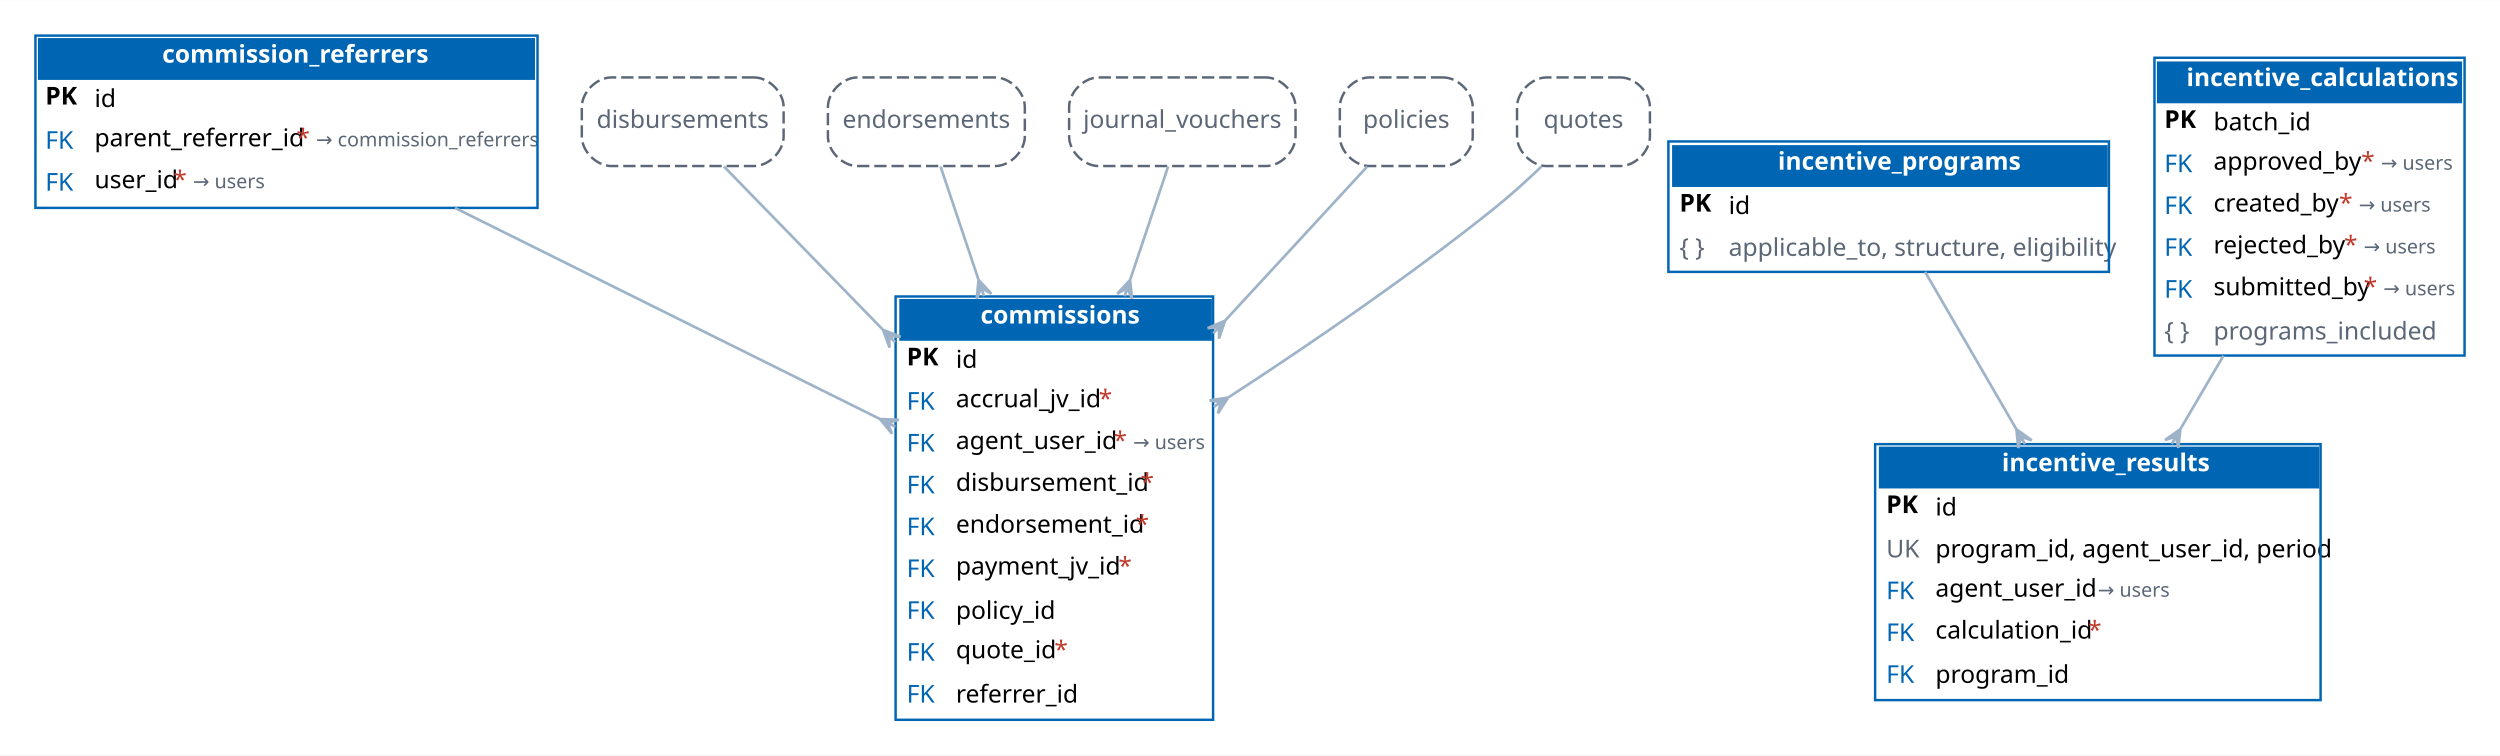
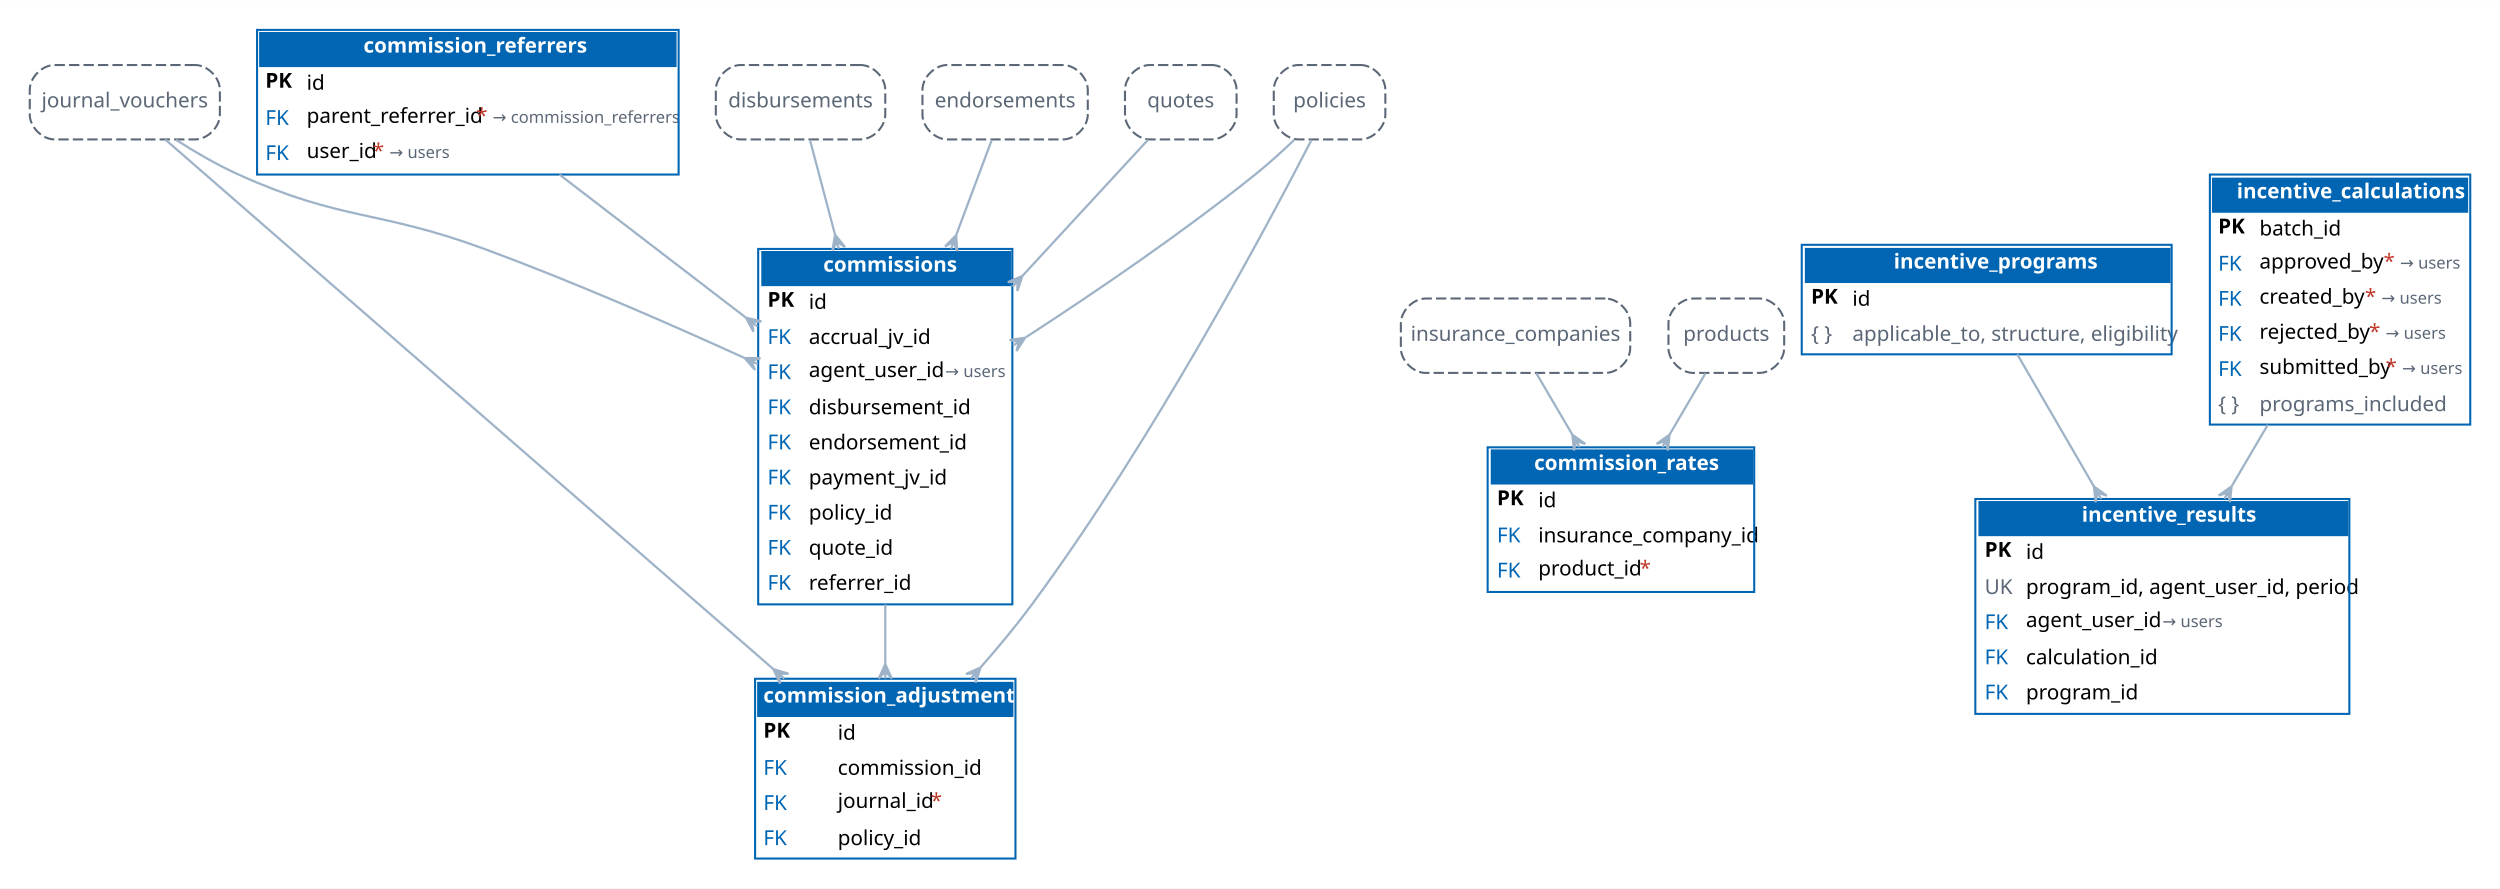
- <svg xmlns="http://www.w3.org/2000/svg" width="1016pt" height="307pt" viewBox="0.00 0.00 1015.80 306.80">
-   <g id="graph0" class="graph" transform="scale(1 1) rotate(0) translate(14.4 292.4)">
-     <polygon fill="white" stroke="transparent" points="-14.4,14.4 -14.4,-292.4 1001.4,-292.4 1001.4,14.4 -14.4,14.4" />
+ <svg xmlns="http://www.w3.org/2000/svg" width="1210pt" height="430pt" viewBox="0.00 0.00 1209.80 429.80">
+   <g id="graph0" class="graph" transform="scale(1 1) rotate(0) translate(14.4 415.4)">
+     <polygon fill="white" stroke="transparent" points="-14.4,14.4 -14.4,-415.4 1195.4,-415.4 1195.4,14.4 -14.4,14.4" />
    <g id="node1" class="node">
-       <polygon fill="#0065b3" stroke="transparent" points="351,-154 351,-171 478,-171 478,-154 351,-154" />
-       <text text-anchor="start" x="384" y="-161" font-family="Nunito" font-weight="bold" font-size="10.00" fill="white">commissions</text>
-       <text text-anchor="start" x="354" y="-144" font-family="Nunito" font-weight="bold" font-size="10.00">PK</text>
-       <text text-anchor="start" x="374" y="-143" font-family="Nunito" font-size="10.00">id</text>
-       <text text-anchor="start" x="354" y="-126" font-family="Nunito" font-size="10.00" fill="#0065b3">FK</text>
-       <text text-anchor="start" x="374" y="-127" font-family="Nunito" font-size="10.00">accrual_jv_id</text>
-       <text text-anchor="start" x="432" y="-127" font-family="Nunito" font-size="10.00" fill="#c0392b">*</text>
-       <text text-anchor="start" x="354" y="-109" font-family="Nunito" font-size="10.00" fill="#0065b3">FK</text>
-       <text text-anchor="start" x="374" y="-110" font-family="Nunito" font-size="10.00">agent_user_id</text>
-       <text text-anchor="start" x="438" y="-110" font-family="Nunito" font-size="10.00" fill="#c0392b">*</text>
-       <text text-anchor="start" x="443" y="-110" font-family="Nunito" font-size="10.00"> </text>
-       <text text-anchor="start" x="446" y="-110" font-family="Nunito" font-size="8.00" fill="#5b6776">→ users</text>
-       <text text-anchor="start" x="354" y="-92" font-family="Nunito" font-size="10.00" fill="#0065b3">FK</text>
-       <text text-anchor="start" x="374" y="-93" font-family="Nunito" font-size="10.00">disbursement_id</text>
-       <text text-anchor="start" x="449" y="-93" font-family="Nunito" font-size="10.00" fill="#c0392b">*</text>
-       <text text-anchor="start" x="354" y="-75" font-family="Nunito" font-size="10.00" fill="#0065b3">FK</text>
-       <text text-anchor="start" x="374" y="-76" font-family="Nunito" font-size="10.00">endorsement_id</text>
-       <text text-anchor="start" x="447" y="-76" font-family="Nunito" font-size="10.00" fill="#c0392b">*</text>
-       <text text-anchor="start" x="354" y="-58" font-family="Nunito" font-size="10.00" fill="#0065b3">FK</text>
-       <text text-anchor="start" x="374" y="-59" font-family="Nunito" font-size="10.00">payment_jv_id</text>
-       <text text-anchor="start" x="440" y="-59" font-family="Nunito" font-size="10.00" fill="#c0392b">*</text>
-       <text text-anchor="start" x="354" y="-41" font-family="Nunito" font-size="10.00" fill="#0065b3">FK</text>
-       <text text-anchor="start" x="374" y="-41" font-family="Nunito" font-size="10.00">policy_id</text>
-       <text text-anchor="start" x="354" y="-24" font-family="Nunito" font-size="10.00" fill="#0065b3">FK</text>
-       <text text-anchor="start" x="374" y="-25" font-family="Nunito" font-size="10.00">quote_id</text>
-       <text text-anchor="start" x="414" y="-25" font-family="Nunito" font-size="10.00" fill="#c0392b">*</text>
-       <text text-anchor="start" x="354" y="-7" font-family="Nunito" font-size="10.00" fill="#0065b3">FK</text>
-       <text text-anchor="start" x="374" y="-7" font-family="Nunito" font-size="10.00">referrer_id</text>
-       <polygon fill="none" stroke="#0065b3" points="349.5,0 349.5,-172 478.5,-172 478.5,0 349.5,0" />
+       <polygon fill="#0065b3" stroke="transparent" points="354,-277 354,-294 475,-294 475,-277 354,-277" />
+       <text text-anchor="start" x="384" y="-284" font-family="Nunito" font-weight="bold" font-size="10.00" fill="white">commissions</text>
+       <text text-anchor="start" x="357" y="-267" font-family="Nunito" font-weight="bold" font-size="10.00">PK</text>
+       <text text-anchor="start" x="377" y="-266" font-family="Nunito" font-size="10.00">id</text>
+       <text text-anchor="start" x="357" y="-249" font-family="Nunito" font-size="10.00" fill="#0065b3">FK</text>
+       <text text-anchor="start" x="377" y="-249" font-family="Nunito" font-size="10.00">accrual_jv_id</text>
+       <text text-anchor="start" x="357" y="-232" font-family="Nunito" font-size="10.00" fill="#0065b3">FK</text>
+       <text text-anchor="start" x="377" y="-233" font-family="Nunito" font-size="10.00">agent_user_id </text>
+       <text text-anchor="start" x="443" y="-233" font-family="Nunito" font-size="8.00" fill="#5b6776">→ users</text>
+       <text text-anchor="start" x="357" y="-215" font-family="Nunito" font-size="10.00" fill="#0065b3">FK</text>
+       <text text-anchor="start" x="377" y="-215" font-family="Nunito" font-size="10.00">disbursement_id</text>
+       <text text-anchor="start" x="357" y="-198" font-family="Nunito" font-size="10.00" fill="#0065b3">FK</text>
+       <text text-anchor="start" x="377" y="-198" font-family="Nunito" font-size="10.00">endorsement_id</text>
+       <text text-anchor="start" x="357" y="-181" font-family="Nunito" font-size="10.00" fill="#0065b3">FK</text>
+       <text text-anchor="start" x="377" y="-181" font-family="Nunito" font-size="10.00">payment_jv_id</text>
+       <text text-anchor="start" x="357" y="-164" font-family="Nunito" font-size="10.00" fill="#0065b3">FK</text>
+       <text text-anchor="start" x="377" y="-164" font-family="Nunito" font-size="10.00">policy_id</text>
+       <text text-anchor="start" x="357" y="-147" font-family="Nunito" font-size="10.00" fill="#0065b3">FK</text>
+       <text text-anchor="start" x="377" y="-147" font-family="Nunito" font-size="10.00">quote_id</text>
+       <text text-anchor="start" x="357" y="-130" font-family="Nunito" font-size="10.00" fill="#0065b3">FK</text>
+       <text text-anchor="start" x="377" y="-130" font-family="Nunito" font-size="10.00">referrer_id</text>
+       <polygon fill="none" stroke="#0065b3" points="352.5,-123 352.5,-295 475.5,-295 475.5,-123 352.5,-123" />
    </g>
    <g id="node2" class="node">
-       <polygon fill="#0065b3" stroke="transparent" points="1,-260 1,-277 203,-277 203,-260 1,-260" />
-       <text text-anchor="start" x="51.5" y="-267" font-family="Nunito" font-weight="bold" font-size="10.00" fill="white">commission_referrers</text>
-       <text text-anchor="start" x="4" y="-250" font-family="Nunito" font-weight="bold" font-size="10.00">PK</text>
-       <text text-anchor="start" x="24" y="-249" font-family="Nunito" font-size="10.00">id</text>
-       <text text-anchor="start" x="4" y="-232" font-family="Nunito" font-size="10.00" fill="#0065b3">FK</text>
-       <text text-anchor="start" x="24" y="-233" font-family="Nunito" font-size="10.00">parent_referrer_id</text>
-       <text text-anchor="start" x="106" y="-233" font-family="Nunito" font-size="10.00" fill="#c0392b">*</text>
-       <text text-anchor="start" x="111" y="-233" font-family="Nunito" font-size="10.00"> </text>
-       <text text-anchor="start" x="114" y="-233" font-family="Nunito" font-size="8.00" fill="#5b6776">→ commission_referrers</text>
-       <text text-anchor="start" x="4" y="-215" font-family="Nunito" font-size="10.00" fill="#0065b3">FK</text>
-       <text text-anchor="start" x="24" y="-216" font-family="Nunito" font-size="10.00">user_id</text>
-       <text text-anchor="start" x="56" y="-216" font-family="Nunito" font-size="10.00" fill="#c0392b">*</text>
-       <text text-anchor="start" x="61" y="-216" font-family="Nunito" font-size="10.00"> </text>
-       <text text-anchor="start" x="64" y="-216" font-family="Nunito" font-size="8.00" fill="#5b6776">→ users</text>
-       <polygon fill="none" stroke="#0065b3" points="0,-208 0,-278 204,-278 204,-208 0,-208" />
+       <polygon fill="#0065b3" stroke="transparent" points="352,-68.5 352,-85.5 476,-85.5 476,-68.5 352,-68.5" />
+       <text text-anchor="start" x="355" y="-75.5" font-family="Nunito" font-weight="bold" font-size="10.00" fill="white">commission_adjustments</text>
+       <text text-anchor="start" x="355" y="-58.5" font-family="Nunito" font-weight="bold" font-size="10.00">PK</text>
+       <text text-anchor="start" x="391" y="-57.5" font-family="Nunito" font-size="10.00">id</text>
+       <text text-anchor="start" x="355" y="-40.5" font-family="Nunito" font-size="10.00" fill="#0065b3">FK</text>
+       <text text-anchor="start" x="391" y="-40.5" font-family="Nunito" font-size="10.00">commission_id</text>
+       <text text-anchor="start" x="355" y="-23.5" font-family="Nunito" font-size="10.00" fill="#0065b3">FK</text>
+       <text text-anchor="start" x="391" y="-24.5" font-family="Nunito" font-size="10.00">journal_id</text>
+       <text text-anchor="start" x="436" y="-24.5" font-family="Nunito" font-size="10.00" fill="#c0392b">*</text>
+       <text text-anchor="start" x="355" y="-6.5" font-family="Nunito" font-size="10.00" fill="#0065b3">FK</text>
+       <text text-anchor="start" x="391" y="-6.5" font-family="Nunito" font-size="10.00">policy_id</text>
+       <polygon fill="none" stroke="#0065b3" points="351,0 351,-87 477,-87 477,0 351,0" />
+     </g>
+     <g id="edge2" class="edge">
+       <path fill="none" stroke="#9fb3c8" stroke-width="1.1" d="M414,-122.9C414,-113.1 414,-103.37 414,-94.27" />
+       <polygon fill="#9fb3c8" stroke="#9fb3c8" stroke-width="1.1" points="414,-94.11 417.15,-87.11 414,-90.61 414,-87.11 414,-87.11 414,-87.11 414,-90.61 410.85,-87.11 414,-94.11 414,-94.11" />
+     </g>
+     <g id="node3" class="node">
+       <polygon fill="#0065b3" stroke="transparent" points="707,-181 707,-198 834,-198 834,-181 707,-181" />
+       <text text-anchor="start" x="728" y="-188" font-family="Nunito" font-weight="bold" font-size="10.00" fill="white">commission_rates</text>
+       <text text-anchor="start" x="710" y="-171" font-family="Nunito" font-weight="bold" font-size="10.00">PK</text>
+       <text text-anchor="start" x="730" y="-170" font-family="Nunito" font-size="10.00">id</text>
+       <text text-anchor="start" x="710" y="-153" font-family="Nunito" font-size="10.00" fill="#0065b3">FK</text>
+       <text text-anchor="start" x="730" y="-153" font-family="Nunito" font-size="10.00">insurance_company_id</text>
+       <text text-anchor="start" x="710" y="-136" font-family="Nunito" font-size="10.00" fill="#0065b3">FK</text>
+       <text text-anchor="start" x="730" y="-137" font-family="Nunito" font-size="10.00">product_id</text>
+       <text text-anchor="start" x="779" y="-137" font-family="Nunito" font-size="10.00" fill="#c0392b">*</text>
+       <polygon fill="none" stroke="#0065b3" points="705.5,-129 705.5,-199 834.5,-199 834.5,-129 705.5,-129" />
+     </g>
+     <g id="node4" class="node">
+       <polygon fill="#0065b3" stroke="transparent" points="111,-383 111,-400 313,-400 313,-383 111,-383" />
+       <text text-anchor="start" x="161.5" y="-390" font-family="Nunito" font-weight="bold" font-size="10.00" fill="white">commission_referrers</text>
+       <text text-anchor="start" x="114" y="-373" font-family="Nunito" font-weight="bold" font-size="10.00">PK</text>
+       <text text-anchor="start" x="134" y="-372" font-family="Nunito" font-size="10.00">id</text>
+       <text text-anchor="start" x="114" y="-355" font-family="Nunito" font-size="10.00" fill="#0065b3">FK</text>
+       <text text-anchor="start" x="134" y="-356" font-family="Nunito" font-size="10.00">parent_referrer_id</text>
+       <text text-anchor="start" x="216" y="-356" font-family="Nunito" font-size="10.00" fill="#c0392b">*</text>
+       <text text-anchor="start" x="221" y="-356" font-family="Nunito" font-size="10.00"> </text>
+       <text text-anchor="start" x="224" y="-356" font-family="Nunito" font-size="8.00" fill="#5b6776">→ commission_referrers</text>
+       <text text-anchor="start" x="114" y="-338" font-family="Nunito" font-size="10.00" fill="#0065b3">FK</text>
+       <text text-anchor="start" x="134" y="-339" font-family="Nunito" font-size="10.00">user_id</text>
+       <text text-anchor="start" x="166" y="-339" font-family="Nunito" font-size="10.00" fill="#c0392b">*</text>
+       <text text-anchor="start" x="171" y="-339" font-family="Nunito" font-size="10.00"> </text>
+       <text text-anchor="start" x="174" y="-339" font-family="Nunito" font-size="8.00" fill="#5b6776">→ users</text>
+       <polygon fill="none" stroke="#0065b3" points="110,-331 110,-401 314,-401 314,-331 110,-331" />
    </g>
    <g id="edge1" class="edge">
-       <path fill="none" stroke="#9fb3c8" stroke-width="1.1" d="M170.47,-207.98C221.56,-182.6 291.17,-148.02 342.89,-122.33" />
-       <polygon fill="#9fb3c8" stroke="#9fb3c8" stroke-width="1.1" points="343.15,-122.2 350.82,-121.9 346.29,-120.64 349.42,-119.08 349.42,-119.08 349.42,-119.08 346.29,-120.64 348.02,-116.26 343.15,-122.2 343.15,-122.2" />
-     </g>
-     <g id="node3" class="node">
-       <polygon fill="#0065b3" stroke="transparent" points="665,-216.5 665,-233.5 842,-233.5 842,-216.5 665,-216.5" />
-       <text text-anchor="start" x="708" y="-223.5" font-family="Nunito" font-weight="bold" font-size="10.00" fill="white">incentive_programs</text>
-       <text text-anchor="start" x="668" y="-206.5" font-family="Nunito" font-weight="bold" font-size="10.00">PK</text>
-       <text text-anchor="start" x="688" y="-205.5" font-family="Nunito" font-size="10.00">id</text>
-       <text text-anchor="start" x="668" y="-188.5" font-family="Nunito" font-size="10.00" fill="#5b6776">{ }</text>
-       <text text-anchor="start" x="688" y="-188.5" font-family="Nunito" font-size="10.00" fill="#5b6776">applicable_to, structure, eligibility</text>
-       <polygon fill="none" stroke="#0065b3" points="663.5,-182 663.5,-235 842.5,-235 842.5,-182 663.5,-182" />
+       <path fill="none" stroke="#9fb3c8" stroke-width="1.1" d="M256.33,-330.98C282.68,-310.77 316.63,-284.71 346.28,-261.96" />
+       <polygon fill="#9fb3c8" stroke="#9fb3c8" stroke-width="1.1" points="346.6,-261.72 354.07,-259.96 349.37,-259.59 352.15,-257.46 352.15,-257.46 352.15,-257.46 349.37,-259.59 350.23,-254.96 346.6,-261.72 346.6,-261.72" />
    </g>
    <g id="node5" class="node">
-       <polygon fill="#0065b3" stroke="transparent" points="749,-94 749,-111 928,-111 928,-94 749,-94" />
-       <text text-anchor="start" x="799" y="-101" font-family="Nunito" font-weight="bold" font-size="10.00" fill="white">incentive_results</text>
-       <text text-anchor="start" x="752" y="-84" font-family="Nunito" font-weight="bold" font-size="10.00">PK</text>
-       <text text-anchor="start" x="772" y="-83" font-family="Nunito" font-size="10.00">id</text>
-       <text text-anchor="start" x="752" y="-66" font-family="Nunito" font-size="10.00" fill="#5b6776">UK</text>
-       <text text-anchor="start" x="772" y="-66" font-family="Nunito" font-size="10.00">program_id, agent_user_id, period</text>
-       <text text-anchor="start" x="752" y="-49" font-family="Nunito" font-size="10.00" fill="#0065b3">FK</text>
-       <text text-anchor="start" x="772" y="-50" font-family="Nunito" font-size="10.00">agent_user_id </text>
-       <text text-anchor="start" x="838" y="-50" font-family="Nunito" font-size="8.00" fill="#5b6776">→ users</text>
-       <text text-anchor="start" x="752" y="-32" font-family="Nunito" font-size="10.00" fill="#0065b3">FK</text>
-       <text text-anchor="start" x="772" y="-33" font-family="Nunito" font-size="10.00">calculation_id</text>
-       <text text-anchor="start" x="834" y="-33" font-family="Nunito" font-size="10.00" fill="#c0392b">*</text>
-       <text text-anchor="start" x="752" y="-15" font-family="Nunito" font-size="10.00" fill="#0065b3">FK</text>
-       <text text-anchor="start" x="772" y="-15" font-family="Nunito" font-size="10.00">program_id</text>
-       <polygon fill="none" stroke="#0065b3" points="747.5,-8 747.5,-112 928.5,-112 928.5,-8 747.5,-8" />
+       <polygon fill="#0065b3" stroke="transparent" points="859,-278.5 859,-295.5 1036,-295.5 1036,-278.5 859,-278.5" />
+       <text text-anchor="start" x="902" y="-285.5" font-family="Nunito" font-weight="bold" font-size="10.00" fill="white">incentive_programs</text>
+       <text text-anchor="start" x="862" y="-268.5" font-family="Nunito" font-weight="bold" font-size="10.00">PK</text>
+       <text text-anchor="start" x="882" y="-267.5" font-family="Nunito" font-size="10.00">id</text>
+       <text text-anchor="start" x="862" y="-250.5" font-family="Nunito" font-size="10.00" fill="#5b6776">{ }</text>
+       <text text-anchor="start" x="882" y="-250.5" font-family="Nunito" font-size="10.00" fill="#5b6776">applicable_to, structure, eligibility</text>
+       <polygon fill="none" stroke="#0065b3" points="857.5,-244 857.5,-297 1036.5,-297 1036.5,-244 857.5,-244" />
+     </g>
+     <g id="node7" class="node">
+       <polygon fill="#0065b3" stroke="transparent" points="943,-156 943,-173 1122,-173 1122,-156 943,-156" />
+       <text text-anchor="start" x="993" y="-163" font-family="Nunito" font-weight="bold" font-size="10.00" fill="white">incentive_results</text>
+       <text text-anchor="start" x="946" y="-146" font-family="Nunito" font-weight="bold" font-size="10.00">PK</text>
+       <text text-anchor="start" x="966" y="-145" font-family="Nunito" font-size="10.00">id</text>
+       <text text-anchor="start" x="946" y="-128" font-family="Nunito" font-size="10.00" fill="#5b6776">UK</text>
+       <text text-anchor="start" x="966" y="-128" font-family="Nunito" font-size="10.00">program_id, agent_user_id, period</text>
+       <text text-anchor="start" x="946" y="-111" font-family="Nunito" font-size="10.00" fill="#0065b3">FK</text>
+       <text text-anchor="start" x="966" y="-112" font-family="Nunito" font-size="10.00">agent_user_id </text>
+       <text text-anchor="start" x="1032" y="-112" font-family="Nunito" font-size="8.00" fill="#5b6776">→ users</text>
+       <text text-anchor="start" x="946" y="-94" font-family="Nunito" font-size="10.00" fill="#0065b3">FK</text>
+       <text text-anchor="start" x="966" y="-94" font-family="Nunito" font-size="10.00">calculation_id</text>
+       <text text-anchor="start" x="946" y="-77" font-family="Nunito" font-size="10.00" fill="#0065b3">FK</text>
+       <text text-anchor="start" x="966" y="-77" font-family="Nunito" font-size="10.00">program_id</text>
+       <polygon fill="none" stroke="#0065b3" points="941.5,-70 941.5,-174 1122.5,-174 1122.5,-70 941.5,-70" />
+     </g>
+     <g id="edge6" class="edge">
+       <path fill="none" stroke="#9fb3c8" stroke-width="1.1" d="M961.81,-243.98C972.02,-226.37 986.02,-202.24 998.83,-180.17" />
+       <polygon fill="#9fb3c8" stroke="#9fb3c8" stroke-width="1.1" points="998.9,-180.06 1005.13,-175.58 1000.65,-177.03 1002.41,-174 1002.41,-174 1002.41,-174 1000.65,-177.03 999.68,-172.42 998.9,-180.06 998.9,-180.06" />
+     </g>
+     <g id="node6" class="node">
+       <polygon fill="#0065b3" stroke="transparent" points="1056,-312.5 1056,-329.5 1180,-329.5 1180,-312.5 1056,-312.5" />
+       <text text-anchor="start" x="1068" y="-319.5" font-family="Nunito" font-weight="bold" font-size="10.00" fill="white">incentive_calculations</text>
+       <text text-anchor="start" x="1059" y="-302.5" font-family="Nunito" font-weight="bold" font-size="10.00">PK</text>
+       <text text-anchor="start" x="1079" y="-301.5" font-family="Nunito" font-size="10.00">batch_id</text>
+       <text text-anchor="start" x="1059" y="-284.5" font-family="Nunito" font-size="10.00" fill="#0065b3">FK</text>
+       <text text-anchor="start" x="1079" y="-285.5" font-family="Nunito" font-size="10.00">approved_by</text>
+       <text text-anchor="start" x="1139" y="-285.5" font-family="Nunito" font-size="10.00" fill="#c0392b">*</text>
+       <text text-anchor="start" x="1144" y="-285.5" font-family="Nunito" font-size="10.00"> </text>
+       <text text-anchor="start" x="1147" y="-285.5" font-family="Nunito" font-size="8.00" fill="#5b6776">→ users</text>
+       <text text-anchor="start" x="1059" y="-267.5" font-family="Nunito" font-size="10.00" fill="#0065b3">FK</text>
+       <text text-anchor="start" x="1079" y="-268.5" font-family="Nunito" font-size="10.00">created_by</text>
+       <text text-anchor="start" x="1130" y="-268.5" font-family="Nunito" font-size="10.00" fill="#c0392b">*</text>
+       <text text-anchor="start" x="1135" y="-268.5" font-family="Nunito" font-size="10.00"> </text>
+       <text text-anchor="start" x="1138" y="-268.5" font-family="Nunito" font-size="8.00" fill="#5b6776">→ users</text>
+       <text text-anchor="start" x="1059" y="-250.5" font-family="Nunito" font-size="10.00" fill="#0065b3">FK</text>
+       <text text-anchor="start" x="1079" y="-251.5" font-family="Nunito" font-size="10.00">rejected_by</text>
+       <text text-anchor="start" x="1132" y="-251.5" font-family="Nunito" font-size="10.00" fill="#c0392b">*</text>
+       <text text-anchor="start" x="1137" y="-251.5" font-family="Nunito" font-size="10.00"> </text>
+       <text text-anchor="start" x="1140" y="-251.5" font-family="Nunito" font-size="8.00" fill="#5b6776">→ users</text>
+       <text text-anchor="start" x="1059" y="-233.5" font-family="Nunito" font-size="10.00" fill="#0065b3">FK</text>
+       <text text-anchor="start" x="1079" y="-234.5" font-family="Nunito" font-size="10.00">submitted_by</text>
+       <text text-anchor="start" x="1140" y="-234.5" font-family="Nunito" font-size="10.00" fill="#c0392b">*</text>
+       <text text-anchor="start" x="1145" y="-234.5" font-family="Nunito" font-size="10.00"> </text>
+       <text text-anchor="start" x="1148" y="-234.5" font-family="Nunito" font-size="8.00" fill="#5b6776">→ users</text>
+       <text text-anchor="start" x="1059" y="-216.5" font-family="Nunito" font-size="10.00" fill="#5b6776">{ }</text>
+       <text text-anchor="start" x="1079" y="-216.5" font-family="Nunito" font-size="10.00" fill="#5b6776">programs_included</text>
+       <polygon fill="none" stroke="#0065b3" points="1055,-210 1055,-331 1181,-331 1181,-210 1055,-210" />
    </g>
    <g id="edge5" class="edge">
-       <path fill="none" stroke="#9fb3c8" stroke-width="1.1" d="M767.81,-181.98C778.02,-164.37 792.02,-140.24 804.83,-118.17" />
-       <polygon fill="#9fb3c8" stroke="#9fb3c8" stroke-width="1.1" points="804.9,-118.06 811.13,-113.58 806.65,-115.03 808.41,-112 808.41,-112 808.41,-112 806.65,-115.03 805.68,-110.42 804.9,-118.06 804.9,-118.06" />
-     </g>
-     <g id="node4" class="node">
-       <polygon fill="#0065b3" stroke="transparent" points="862,-250.5 862,-267.5 986,-267.5 986,-250.5 862,-250.5" />
-       <text text-anchor="start" x="874" y="-257.5" font-family="Nunito" font-weight="bold" font-size="10.00" fill="white">incentive_calculations</text>
-       <text text-anchor="start" x="865" y="-240.5" font-family="Nunito" font-weight="bold" font-size="10.00">PK</text>
-       <text text-anchor="start" x="885" y="-239.5" font-family="Nunito" font-size="10.00">batch_id</text>
-       <text text-anchor="start" x="865" y="-222.5" font-family="Nunito" font-size="10.00" fill="#0065b3">FK</text>
-       <text text-anchor="start" x="885" y="-223.5" font-family="Nunito" font-size="10.00">approved_by</text>
-       <text text-anchor="start" x="945" y="-223.5" font-family="Nunito" font-size="10.00" fill="#c0392b">*</text>
-       <text text-anchor="start" x="950" y="-223.5" font-family="Nunito" font-size="10.00"> </text>
-       <text text-anchor="start" x="953" y="-223.5" font-family="Nunito" font-size="8.00" fill="#5b6776">→ users</text>
-       <text text-anchor="start" x="865" y="-205.5" font-family="Nunito" font-size="10.00" fill="#0065b3">FK</text>
-       <text text-anchor="start" x="885" y="-206.5" font-family="Nunito" font-size="10.00">created_by</text>
-       <text text-anchor="start" x="936" y="-206.5" font-family="Nunito" font-size="10.00" fill="#c0392b">*</text>
-       <text text-anchor="start" x="941" y="-206.5" font-family="Nunito" font-size="10.00"> </text>
-       <text text-anchor="start" x="944" y="-206.5" font-family="Nunito" font-size="8.00" fill="#5b6776">→ users</text>
-       <text text-anchor="start" x="865" y="-188.5" font-family="Nunito" font-size="10.00" fill="#0065b3">FK</text>
-       <text text-anchor="start" x="885" y="-189.5" font-family="Nunito" font-size="10.00">rejected_by</text>
-       <text text-anchor="start" x="938" y="-189.5" font-family="Nunito" font-size="10.00" fill="#c0392b">*</text>
-       <text text-anchor="start" x="943" y="-189.5" font-family="Nunito" font-size="10.00"> </text>
-       <text text-anchor="start" x="946" y="-189.5" font-family="Nunito" font-size="8.00" fill="#5b6776">→ users</text>
-       <text text-anchor="start" x="865" y="-171.5" font-family="Nunito" font-size="10.00" fill="#0065b3">FK</text>
-       <text text-anchor="start" x="885" y="-172.5" font-family="Nunito" font-size="10.00">submitted_by</text>
-       <text text-anchor="start" x="946" y="-172.5" font-family="Nunito" font-size="10.00" fill="#c0392b">*</text>
-       <text text-anchor="start" x="951" y="-172.5" font-family="Nunito" font-size="10.00"> </text>
-       <text text-anchor="start" x="954" y="-172.5" font-family="Nunito" font-size="8.00" fill="#5b6776">→ users</text>
-       <text text-anchor="start" x="865" y="-154.5" font-family="Nunito" font-size="10.00" fill="#5b6776">{ }</text>
-       <text text-anchor="start" x="885" y="-154.5" font-family="Nunito" font-size="10.00" fill="#5b6776">programs_included</text>
-       <polygon fill="none" stroke="#0065b3" points="861,-148 861,-269 987,-269 987,-148 861,-148" />
+       <path fill="none" stroke="#9fb3c8" stroke-width="1.1" d="M1083.02,-209.91C1077.3,-200.17 1071.38,-190.08 1065.69,-180.39" />
+       <polygon fill="#9fb3c8" stroke="#9fb3c8" stroke-width="1.1" points="1065.53,-180.12 1064.7,-172.49 1063.76,-177.1 1061.99,-174.08 1061.99,-174.08 1061.99,-174.08 1063.76,-177.1 1059.27,-175.68 1065.53,-180.12 1065.53,-180.12" />
+     </g>
+     <g id="node8" class="node">
+       <path fill="none" stroke="#5b6776" stroke-dasharray="5,2" d="M402,-384C402,-384 344,-384 344,-384 338,-384 332,-378 332,-372 332,-372 332,-360 332,-360 332,-354 338,-348 344,-348 344,-348 402,-348 402,-348 408,-348 414,-354 414,-360 414,-360 414,-372 414,-372 414,-378 408,-384 402,-384" />
+       <text text-anchor="middle" x="373" y="-363.5" font-family="Nunito" font-size="10.00" fill="#5b6776">disbursements</text>
+     </g>
+     <g id="edge3" class="edge">
+       <path fill="none" stroke="#9fb3c8" stroke-width="1.1" d="M377.54,-347.82C380.64,-336.13 385,-319.65 389.63,-302.13" />
+       <polygon fill="#9fb3c8" stroke="#9fb3c8" stroke-width="1.1" points="389.7,-301.88 394.53,-295.92 390.59,-298.49 391.49,-295.11 391.49,-295.11 391.49,-295.11 390.59,-298.49 388.44,-294.3 389.7,-301.88 389.7,-301.88" />
+     </g>
+     <g id="node9" class="node">
+       <path fill="none" stroke="#5b6776" stroke-dasharray="5,2" d="M500,-384C500,-384 444,-384 444,-384 438,-384 432,-378 432,-372 432,-372 432,-360 432,-360 432,-354 438,-348 444,-348 444,-348 500,-348 500,-348 506,-348 512,-354 512,-360 512,-360 512,-372 512,-372 512,-378 506,-384 500,-384" />
+       <text text-anchor="middle" x="472" y="-363.5" font-family="Nunito" font-size="10.00" fill="#5b6776">endorsements</text>
    </g>
    <g id="edge4" class="edge">
-       <path fill="none" stroke="#9fb3c8" stroke-width="1.1" d="M889.02,-147.91C883.3,-138.17 877.38,-128.08 871.69,-118.39" />
-       <polygon fill="#9fb3c8" stroke="#9fb3c8" stroke-width="1.1" points="871.53,-118.12 870.7,-110.49 869.76,-115.1 867.99,-112.08 867.99,-112.08 867.99,-112.08 869.76,-115.1 865.27,-113.68 871.53,-118.12 871.53,-118.12" />
-     </g>
-     <g id="node6" class="node">
-       <path fill="none" stroke="#5b6776" stroke-dasharray="5,2" d="M292,-261C292,-261 234,-261 234,-261 228,-261 222,-255 222,-249 222,-249 222,-237 222,-237 222,-231 228,-225 234,-225 234,-225 292,-225 292,-225 298,-225 304,-231 304,-237 304,-237 304,-249 304,-249 304,-255 298,-261 292,-261" />
-       <text text-anchor="middle" x="263" y="-240.5" font-family="Nunito" font-size="10.00" fill="#5b6776">disbursements</text>
-     </g>
-     <g id="edge2" class="edge">
-       <path fill="none" stroke="#9fb3c8" stroke-width="1.1" d="M279.74,-224.82C295.51,-208.63 320.23,-183.25 344.19,-158.66" />
-       <polygon fill="#9fb3c8" stroke="#9fb3c8" stroke-width="1.1" points="344.4,-158.44 351.54,-155.63 346.84,-155.94 349.28,-153.43 349.28,-153.43 349.28,-153.43 346.84,-155.94 347.03,-151.23 344.4,-158.44 344.4,-158.44" />
-     </g>
-     <g id="node7" class="node">
-       <path fill="none" stroke="#5b6776" stroke-dasharray="5,2" d="M390,-261C390,-261 334,-261 334,-261 328,-261 322,-255 322,-249 322,-249 322,-237 322,-237 322,-231 328,-225 334,-225 334,-225 390,-225 390,-225 396,-225 402,-231 402,-237 402,-237 402,-249 402,-249 402,-255 396,-261 390,-261" />
-       <text text-anchor="middle" x="362" y="-240.5" font-family="Nunito" font-size="10.00" fill="#5b6776">endorsements</text>
-     </g>
-     <g id="edge3" class="edge">
-       <path fill="none" stroke="#9fb3c8" stroke-width="1.1" d="M367.76,-224.82C371.69,-213.13 377.21,-196.65 383.09,-179.13" />
-       <polygon fill="#9fb3c8" stroke="#9fb3c8" stroke-width="1.1" points="383.22,-178.75 388.43,-173.11 384.33,-175.43 385.45,-172.11 385.45,-172.11 385.45,-172.11 384.33,-175.43 382.46,-171.11 383.22,-178.75 383.22,-178.75" />
-     </g>
-     <g id="node8" class="node">
-       <path fill="none" stroke="#5b6776" stroke-dasharray="5,2" d="M500,-261C500,-261 432,-261 432,-261 426,-261 420,-255 420,-249 420,-249 420,-237 420,-237 420,-231 426,-225 432,-225 432,-225 500,-225 500,-225 506,-225 512,-231 512,-237 512,-237 512,-249 512,-249 512,-255 506,-261 500,-261" />
-       <text text-anchor="middle" x="466" y="-240.5" font-family="Nunito" font-size="10.00" fill="#5b6776">journal_vouchers</text>
-     </g>
-     <g id="edge6" class="edge">
-       <path fill="none" stroke="#9fb3c8" stroke-width="1.1" d="M460.24,-224.82C456.31,-213.13 450.79,-196.65 444.91,-179.13" />
-       <polygon fill="#9fb3c8" stroke="#9fb3c8" stroke-width="1.1" points="444.78,-178.75 445.54,-171.11 443.67,-175.43 442.55,-172.11 442.55,-172.11 442.55,-172.11 443.67,-175.43 439.57,-173.11 444.78,-178.75 444.78,-178.75" />
-     </g>
-     <g id="node9" class="node">
-       <path fill="none" stroke="#5b6776" stroke-dasharray="5,2" d="M572,-261C572,-261 542,-261 542,-261 536,-261 530,-255 530,-249 530,-249 530,-237 530,-237 530,-231 536,-225 542,-225 542,-225 572,-225 572,-225 578,-225 584,-231 584,-237 584,-237 584,-249 584,-249 584,-255 578,-261 572,-261" />
-       <text text-anchor="middle" x="557" y="-240.5" font-family="Nunito" font-size="10.00" fill="#5b6776">policies</text>
+       <path fill="none" stroke="#9fb3c8" stroke-width="1.1" d="M465.57,-347.82C461.16,-336.03 454.92,-319.36 448.3,-301.67" />
+       <polygon fill="#9fb3c8" stroke="#9fb3c8" stroke-width="1.1" points="448.3,-301.67 448.8,-294.01 447.07,-298.39 445.85,-295.11 445.85,-295.11 445.85,-295.11 447.07,-298.39 442.9,-296.21 448.3,-301.67 448.3,-301.67" />
+     </g>
+     <g id="node10" class="node">
+       <path fill="none" stroke="#5b6776" stroke-dasharray="5,2" d="M762.5,-271C762.5,-271 675.5,-271 675.5,-271 669.5,-271 663.5,-265 663.5,-259 663.5,-259 663.5,-247 663.5,-247 663.5,-241 669.5,-235 675.5,-235 675.5,-235 762.5,-235 762.5,-235 768.5,-235 774.5,-241 774.5,-247 774.5,-247 774.5,-259 774.5,-259 774.5,-265 768.5,-271 762.5,-271" />
+       <text text-anchor="middle" x="719" y="-250.5" font-family="Nunito" font-size="10.00" fill="#5b6776">insurance_companies</text>
    </g>
    <g id="edge7" class="edge">
-       <path fill="none" stroke="#9fb3c8" stroke-width="1.1" d="M541.15,-224.82C526.95,-209.43 505.1,-185.74 483.48,-162.31" />
-       <polygon fill="#9fb3c8" stroke="#9fb3c8" stroke-width="1.1" points="483.33,-162.15 480.9,-154.87 480.96,-159.58 478.59,-157.01 478.59,-157.01 478.59,-157.01 480.96,-159.58 476.27,-159.14 483.33,-162.15 483.33,-162.15" />
-     </g>
-     <g id="node10" class="node">
-       <path fill="none" stroke="#5b6776" stroke-dasharray="5,2" d="M644,-261C644,-261 614,-261 614,-261 608,-261 602,-255 602,-249 602,-249 602,-237 602,-237 602,-231 608,-225 614,-225 614,-225 644,-225 644,-225 650,-225 656,-231 656,-237 656,-237 656,-249 656,-249 656,-255 650,-261 644,-261" />
-       <text text-anchor="middle" x="629" y="-240.5" font-family="Nunito" font-size="10.00" fill="#5b6776">quotes</text>
+       <path fill="none" stroke="#9fb3c8" stroke-width="1.1" d="M729.08,-234.81C734.07,-226.28 740.34,-215.6 746.46,-205.16" />
+       <polygon fill="#9fb3c8" stroke="#9fb3c8" stroke-width="1.1" points="746.49,-205.11 752.75,-200.66 748.26,-202.09 750.03,-199.07 750.03,-199.07 750.03,-199.07 748.26,-202.09 747.31,-197.48 746.49,-205.11 746.49,-205.11" />
+     </g>
+     <g id="node11" class="node">
+       <path fill="none" stroke="#5b6776" stroke-dasharray="5,2" d="M80,-384C80,-384 12,-384 12,-384 6,-384 0,-378 0,-372 0,-372 0,-360 0,-360 0,-354 6,-348 12,-348 12,-348 80,-348 80,-348 86,-348 92,-354 92,-360 92,-360 92,-372 92,-372 92,-378 86,-384 80,-384" />
+       <text text-anchor="middle" x="46" y="-363.5" font-family="Nunito" font-size="10.00" fill="#5b6776">journal_vouchers</text>
+     </g>
+     <g id="edge9" class="edge">
+       <path fill="none" stroke="#9fb3c8" stroke-width="1.1" d="M70.71,-347.83C79.92,-341.94 90.66,-335.66 101,-331 151.37,-308.28 168.16,-314.12 220,-295 262.38,-279.37 308.77,-259.16 345.55,-242.38" />
+       <polygon fill="#9fb3c8" stroke="#9fb3c8" stroke-width="1.1" points="345.94,-242.2 353.61,-242.15 349.12,-240.74 352.3,-239.28 352.3,-239.28 352.3,-239.28 349.12,-240.74 350.99,-236.42 345.94,-242.2 345.94,-242.2" />
    </g>
    <g id="edge8" class="edge">
-       <path fill="none" stroke="#9fb3c8" stroke-width="1.1" d="M611.94,-224.81C606.11,-219.23 599.44,-213.16 593,-208 558.83,-180.62 518.61,-153.05 484.95,-131.15" />
-       <polygon fill="#9fb3c8" stroke="#9fb3c8" stroke-width="1.1" points="484.62,-130.94 480.46,-124.49 481.68,-129.04 478.74,-127.13 478.74,-127.13 478.74,-127.13 481.68,-129.04 477.03,-129.78 484.62,-130.94 484.62,-130.94" />
+       <path fill="none" stroke="#9fb3c8" stroke-width="1.1" d="M65.53,-347.99C120.2,-300.38 276.24,-164.48 359.73,-91.76" />
+       <polygon fill="#9fb3c8" stroke="#9fb3c8" stroke-width="1.1" points="359.85,-91.66 367.2,-89.44 362.49,-89.36 365.13,-87.07 365.13,-87.07 365.13,-87.07 362.49,-89.36 363.06,-84.69 359.85,-91.66 359.85,-91.66" />
+     </g>
+     <g id="node12" class="node">
+       <path fill="none" stroke="#5b6776" stroke-dasharray="5,2" d="M644,-384C644,-384 614,-384 614,-384 608,-384 602,-378 602,-372 602,-372 602,-360 602,-360 602,-354 608,-348 614,-348 614,-348 644,-348 644,-348 650,-348 656,-354 656,-360 656,-360 656,-372 656,-372 656,-378 650,-384 644,-384" />
+       <text text-anchor="middle" x="629" y="-363.5" font-family="Nunito" font-size="10.00" fill="#5b6776">policies</text>
+     </g>
+     <g id="edge11" class="edge">
+       <path fill="none" stroke="#9fb3c8" stroke-width="1.1" d="M611.94,-347.81C606.11,-342.23 599.44,-336.16 593,-331 557.87,-302.84 516.33,-274.49 482.12,-252.31" />
+       <polygon fill="#9fb3c8" stroke="#9fb3c8" stroke-width="1.1" points="481.7,-252.04 477.52,-245.6 478.76,-250.15 475.82,-248.25 475.82,-248.25 475.82,-248.25 478.76,-250.15 474.11,-250.89 481.7,-252.04 481.7,-252.04" />
+     </g>
+     <g id="edge10" class="edge">
+       <path fill="none" stroke="#9fb3c8" stroke-width="1.1" d="M620.31,-347.84C599.4,-307.19 543.66,-202.45 485,-123 477.45,-112.77 468.79,-102.34 460.18,-92.56" />
+       <polygon fill="#9fb3c8" stroke="#9fb3c8" stroke-width="1.1" points="460.06,-92.43 457.76,-85.1 457.74,-89.81 455.41,-87.2 455.41,-87.2 455.41,-87.2 457.74,-89.81 453.06,-89.29 460.06,-92.43 460.06,-92.43" />
+     </g>
+     <g id="node13" class="node">
+       <path fill="none" stroke="#5b6776" stroke-dasharray="5,2" d="M837,-271C837,-271 805,-271 805,-271 799,-271 793,-265 793,-259 793,-259 793,-247 793,-247 793,-241 799,-235 805,-235 805,-235 837,-235 837,-235 843,-235 849,-241 849,-247 849,-247 849,-259 849,-259 849,-265 843,-271 837,-271" />
+       <text text-anchor="middle" x="821" y="-250.5" font-family="Nunito" font-size="10.00" fill="#5b6776">products</text>
+     </g>
+     <g id="edge12" class="edge">
+       <path fill="none" stroke="#9fb3c8" stroke-width="1.1" d="M810.92,-234.81C805.93,-226.28 799.66,-215.6 793.54,-205.16" />
+       <polygon fill="#9fb3c8" stroke="#9fb3c8" stroke-width="1.1" points="793.51,-205.11 792.69,-197.48 791.74,-202.09 789.97,-199.07 789.97,-199.07 789.97,-199.07 791.74,-202.09 787.25,-200.66 793.51,-205.11 793.51,-205.11" />
+     </g>
+     <g id="node14" class="node">
+       <path fill="none" stroke="#5b6776" stroke-dasharray="5,2" d="M572,-384C572,-384 542,-384 542,-384 536,-384 530,-378 530,-372 530,-372 530,-360 530,-360 530,-354 536,-348 542,-348 542,-348 572,-348 572,-348 578,-348 584,-354 584,-360 584,-360 584,-372 584,-372 584,-378 578,-384 572,-384" />
+       <text text-anchor="middle" x="557" y="-363.5" font-family="Nunito" font-size="10.00" fill="#5b6776">quotes</text>
+     </g>
+     <g id="edge13" class="edge">
+       <path fill="none" stroke="#9fb3c8" stroke-width="1.1" d="M541.15,-347.82C526.28,-331.7 503.01,-306.48 480.42,-282" />
+       <polygon fill="#9fb3c8" stroke="#9fb3c8" stroke-width="1.1" points="480.36,-281.93 477.93,-274.65 477.99,-279.36 475.62,-276.79 475.62,-276.79 475.62,-276.79 477.99,-279.36 473.3,-278.92 480.36,-281.93 480.36,-281.93" />
    </g>
  </g>
</svg>
